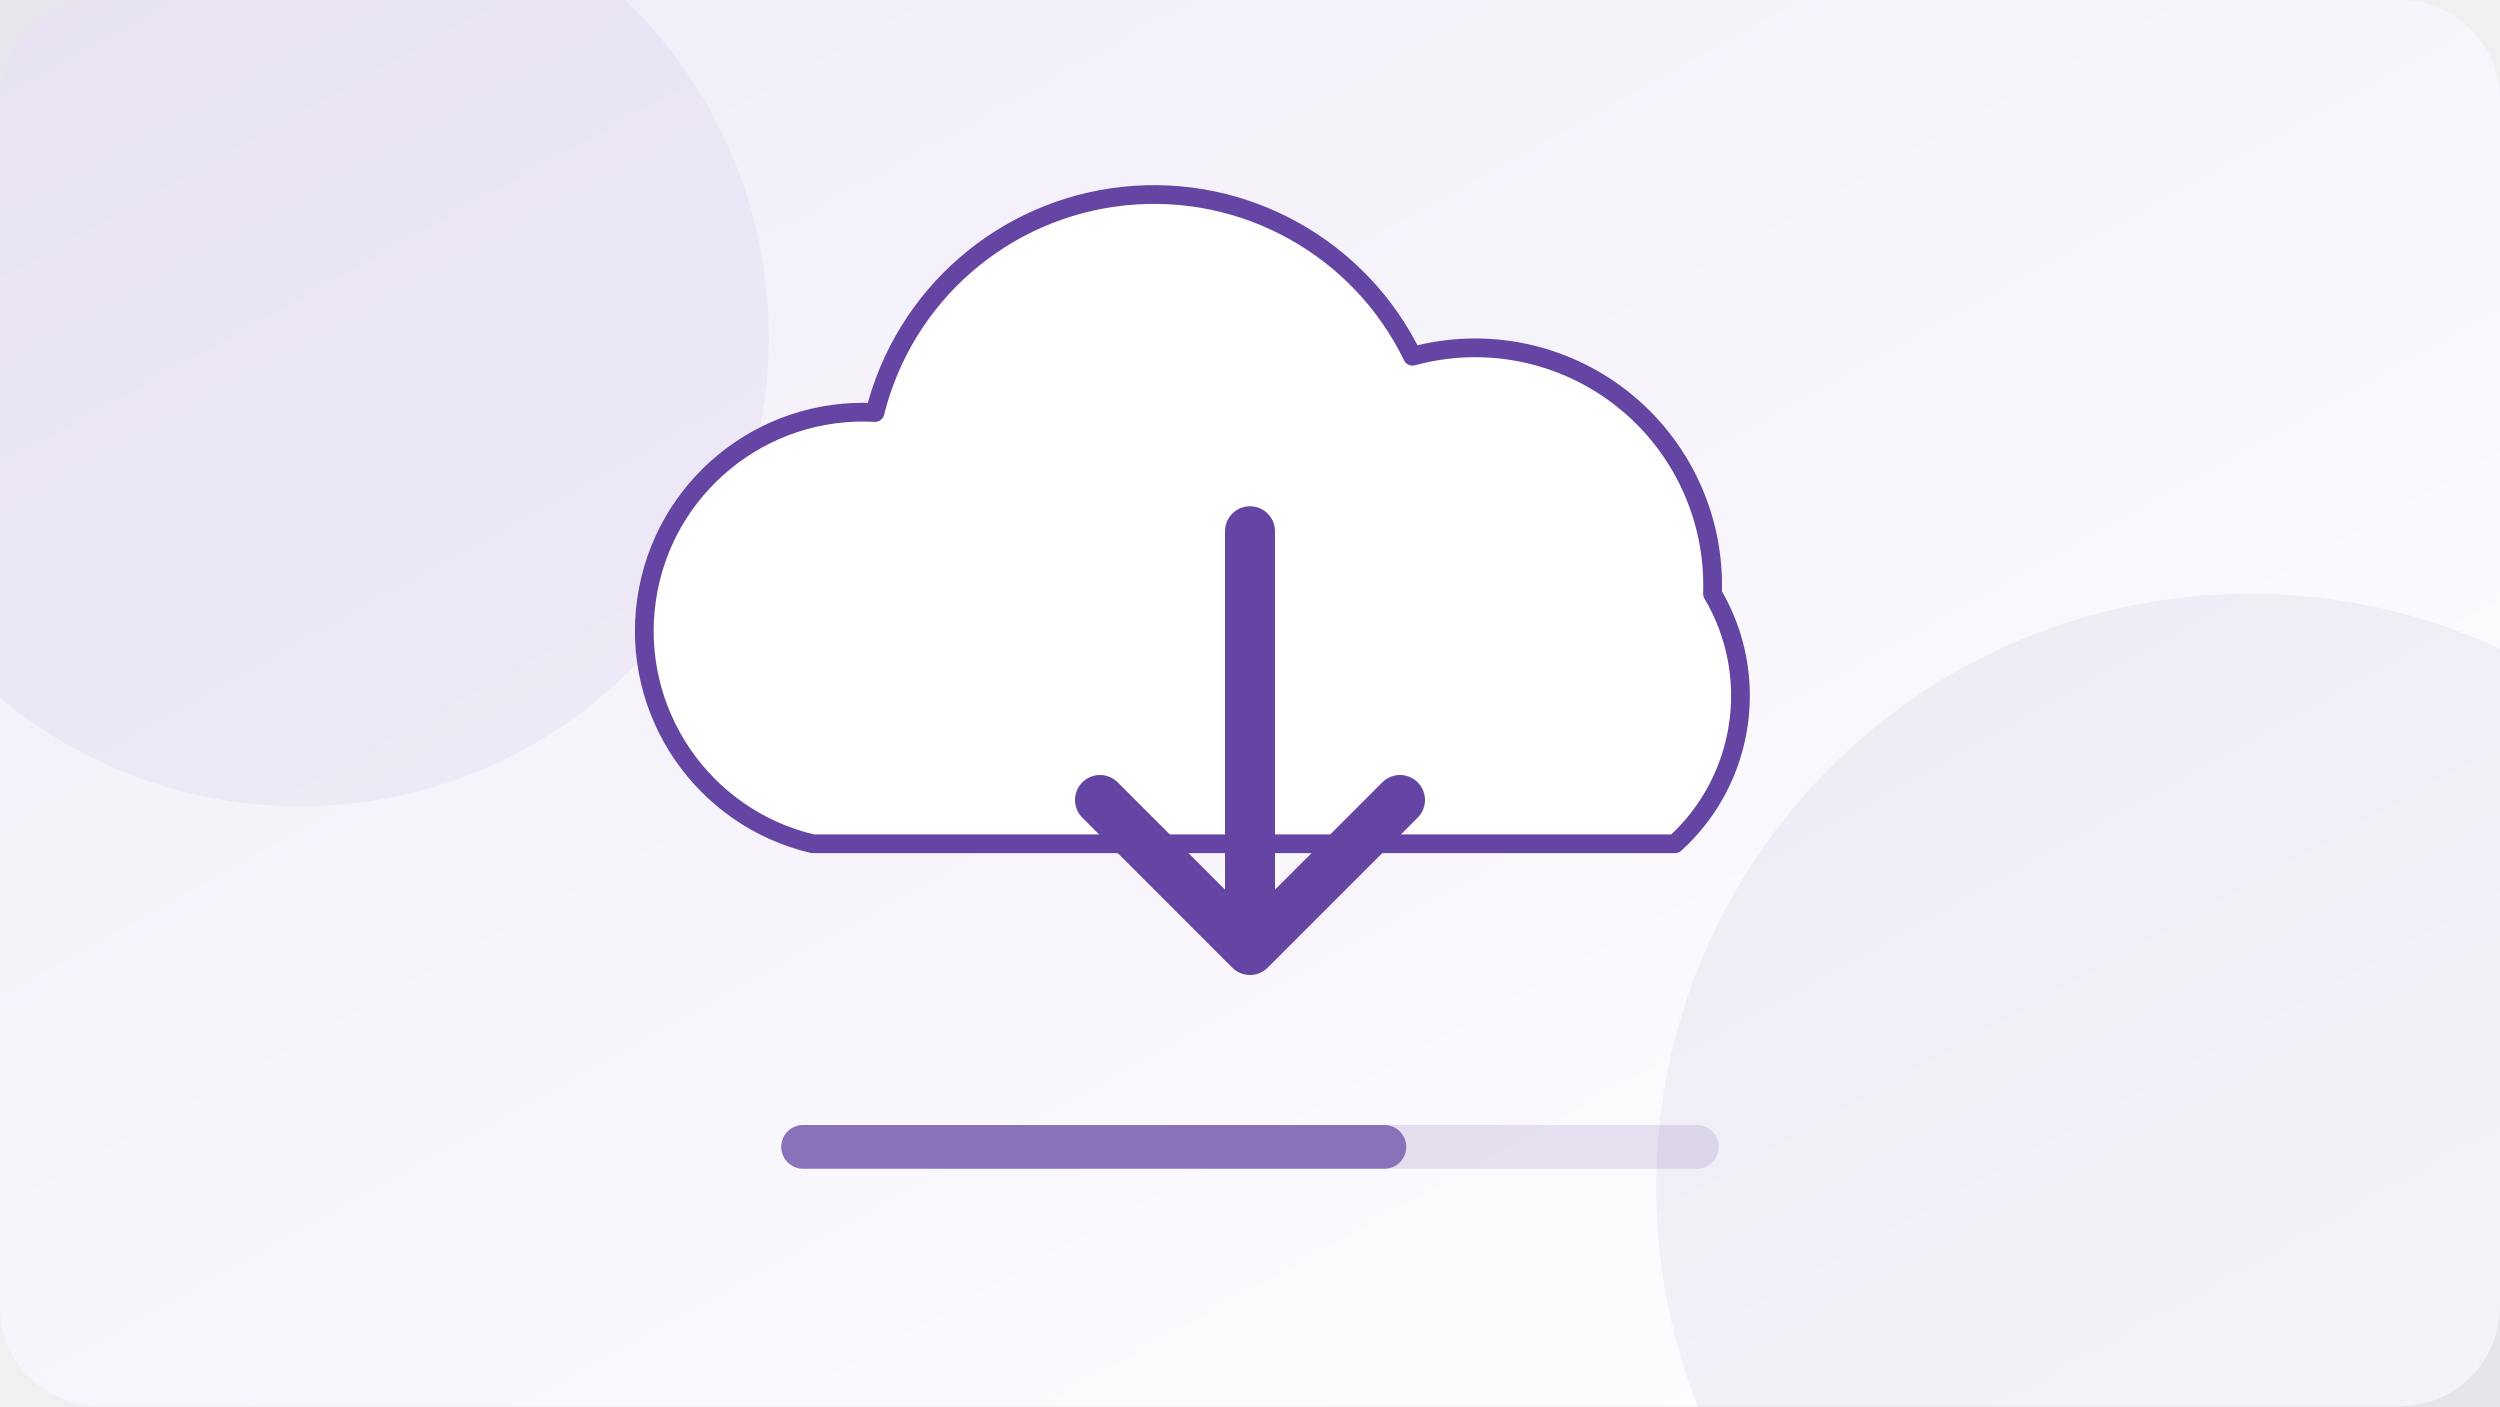
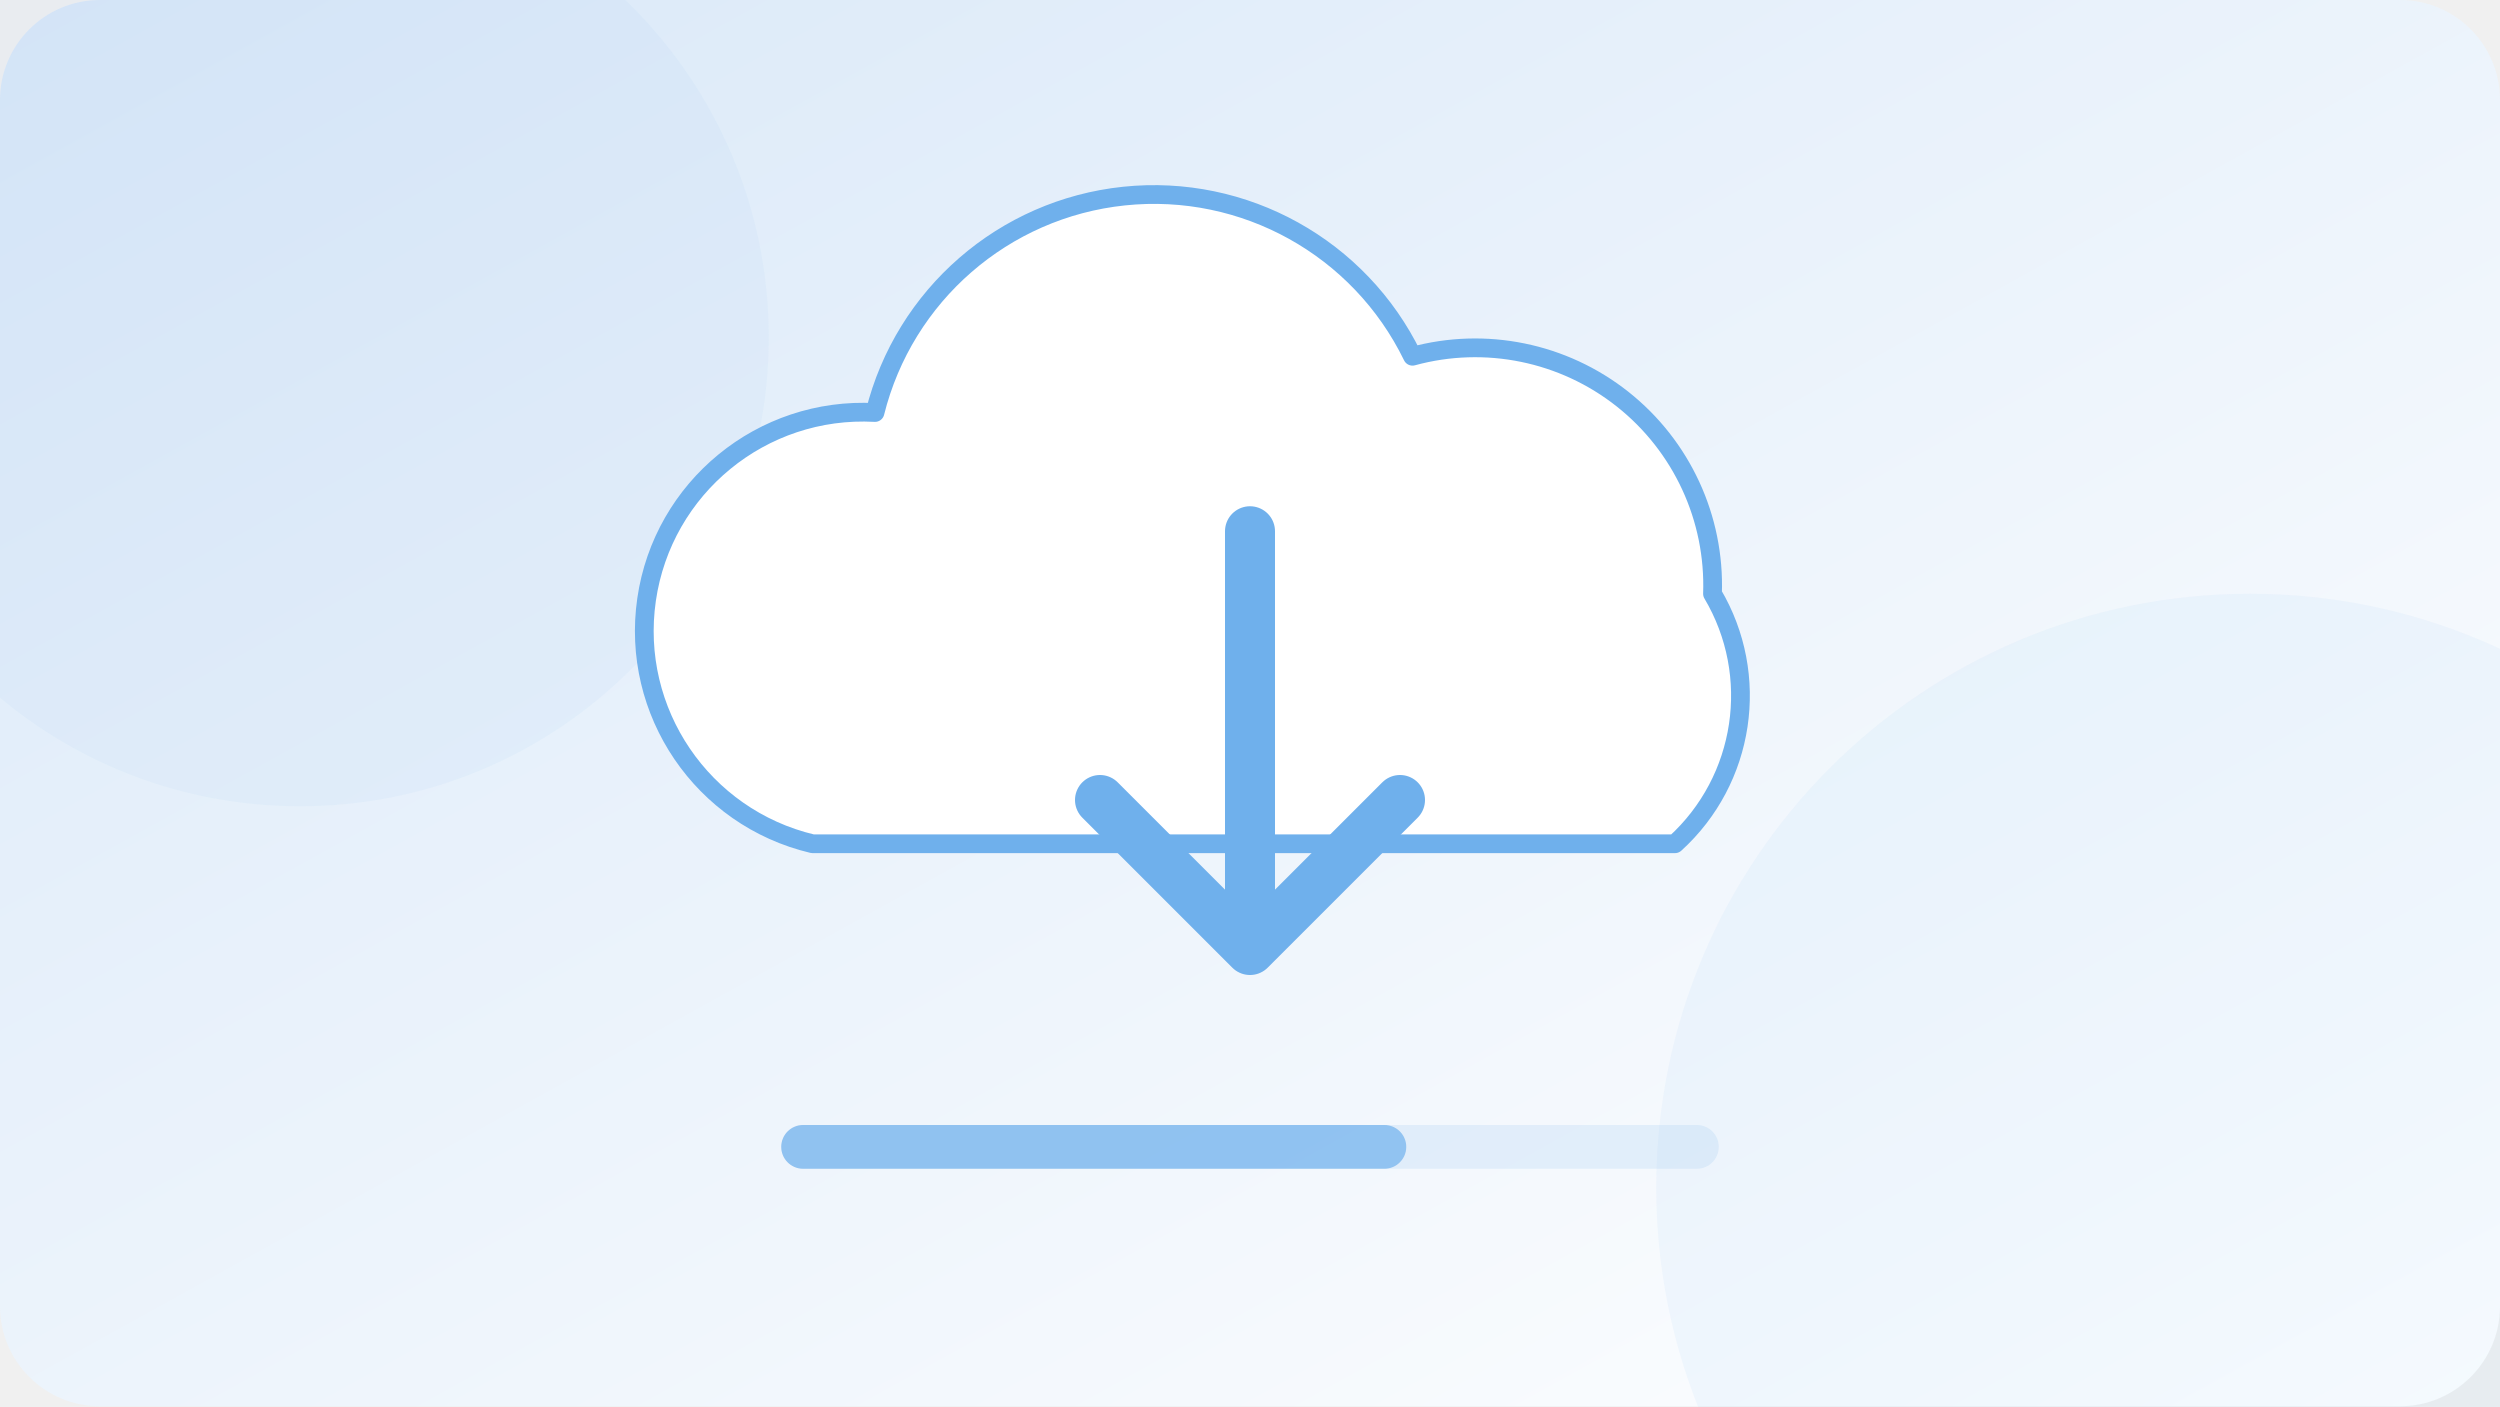
<svg xmlns="http://www.w3.org/2000/svg" width="800" height="450" viewBox="0 0 800 450">
  <defs>
    <linearGradient id="bg" x1="0" y1="0" x2="1" y2="1">
-       <stop offset="0" stop-color="#f0ecf8" />
+       <stop offset="0" stop-color="#d9e8f8" />
      <stop offset="1" stop-color="#ffffff" />
    </linearGradient>
  </defs>
  <rect width="800" height="450" rx="32" fill="url(#bg)" />
-   <circle cx="96.0" cy="108.0" r="150" fill="#6445a4" opacity=".06" />
-   <circle cx="720.0" cy="380.0" r="190" fill="#6445a4" opacity=".07" />
-   <path d="M260 270a70 70 0 0 1 20-138 92 92 0 0 1 172-18 76 76 0 0 1 96 76 64 64 0 0 1-12 80Z" fill="#ffffff" stroke="#6445a4" stroke-width="6" stroke-linejoin="round" />
-   <path d="M400 170v130M352 256l48 48 48-48" fill="none" stroke="#6445a4" stroke-width="16" stroke-linecap="round" stroke-linejoin="round" />
-   <rect x="250" y="360" width="300" height="14" rx="7" fill="#6445a4" opacity=".15" />
-   <rect x="250" y="360" width="200" height="14" rx="7" fill="#6445a4" opacity=".7" />
+   <circle cx="96.0" cy="108.0" r="150" fill="#6fb0ec" opacity=".06" />
+   <circle cx="720.0" cy="380.0" r="190" fill="#6fb0ec" opacity=".07" />
+   <path d="M260 270a70 70 0 0 1 20-138 92 92 0 0 1 172-18 76 76 0 0 1 96 76 64 64 0 0 1-12 80Z" fill="#ffffff" stroke="#6fb0ec" stroke-width="6" stroke-linejoin="round" />
+   <path d="M400 170v130M352 256l48 48 48-48" fill="none" stroke="#6fb0ec" stroke-width="16" stroke-linecap="round" stroke-linejoin="round" />
+   <rect x="250" y="360" width="300" height="14" rx="7" fill="#6fb0ec" opacity=".15" />
+   <rect x="250" y="360" width="200" height="14" rx="7" fill="#6fb0ec" opacity=".7" />
</svg>
